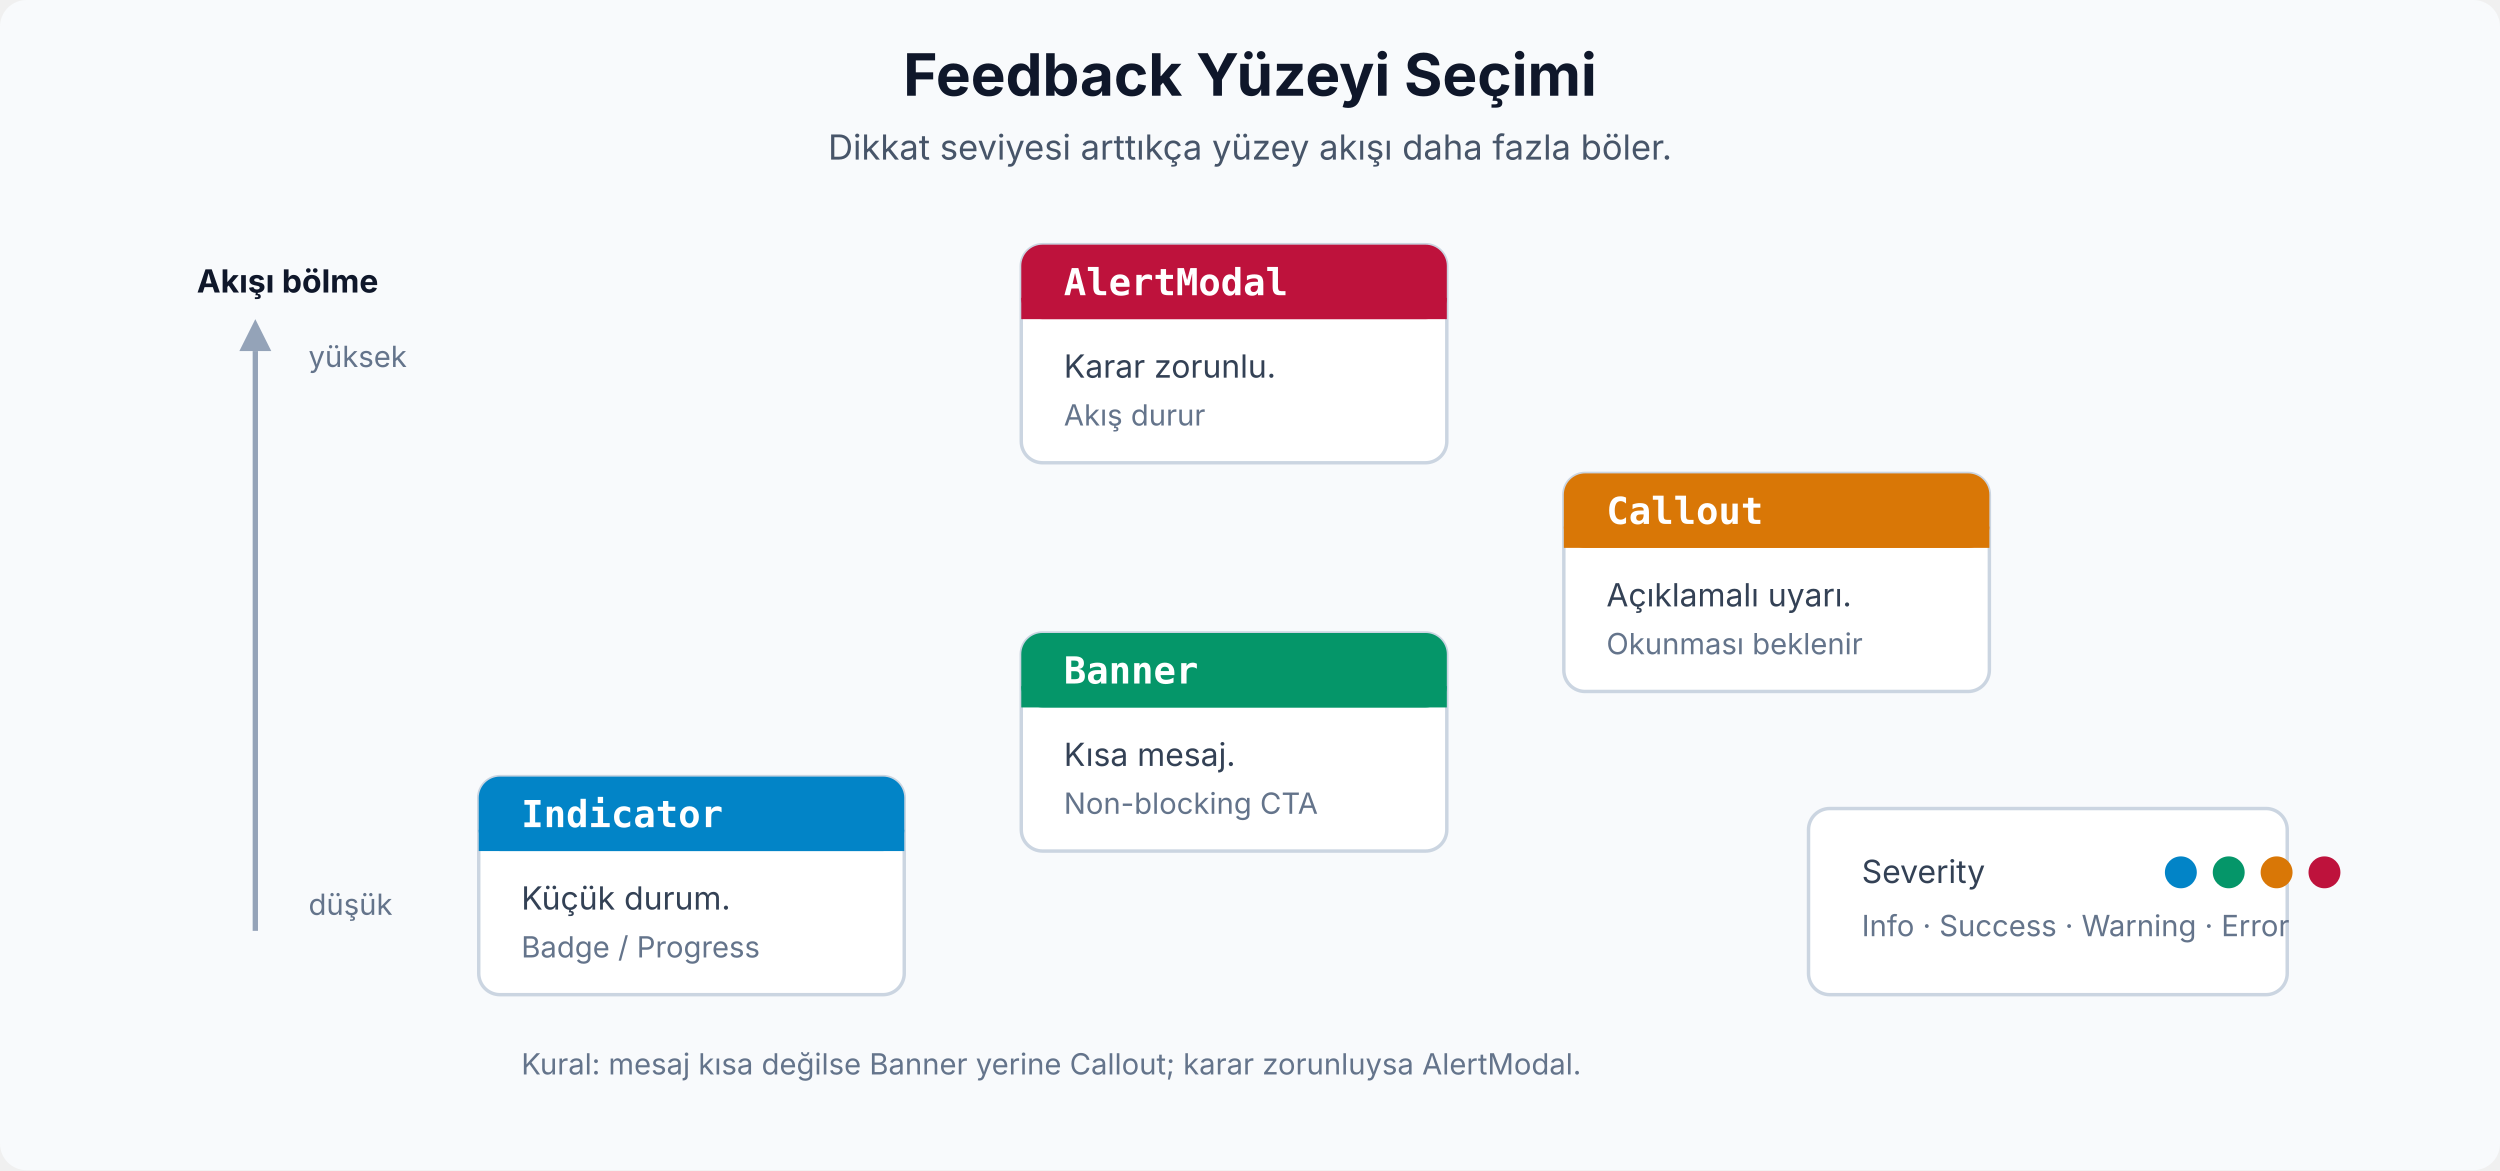
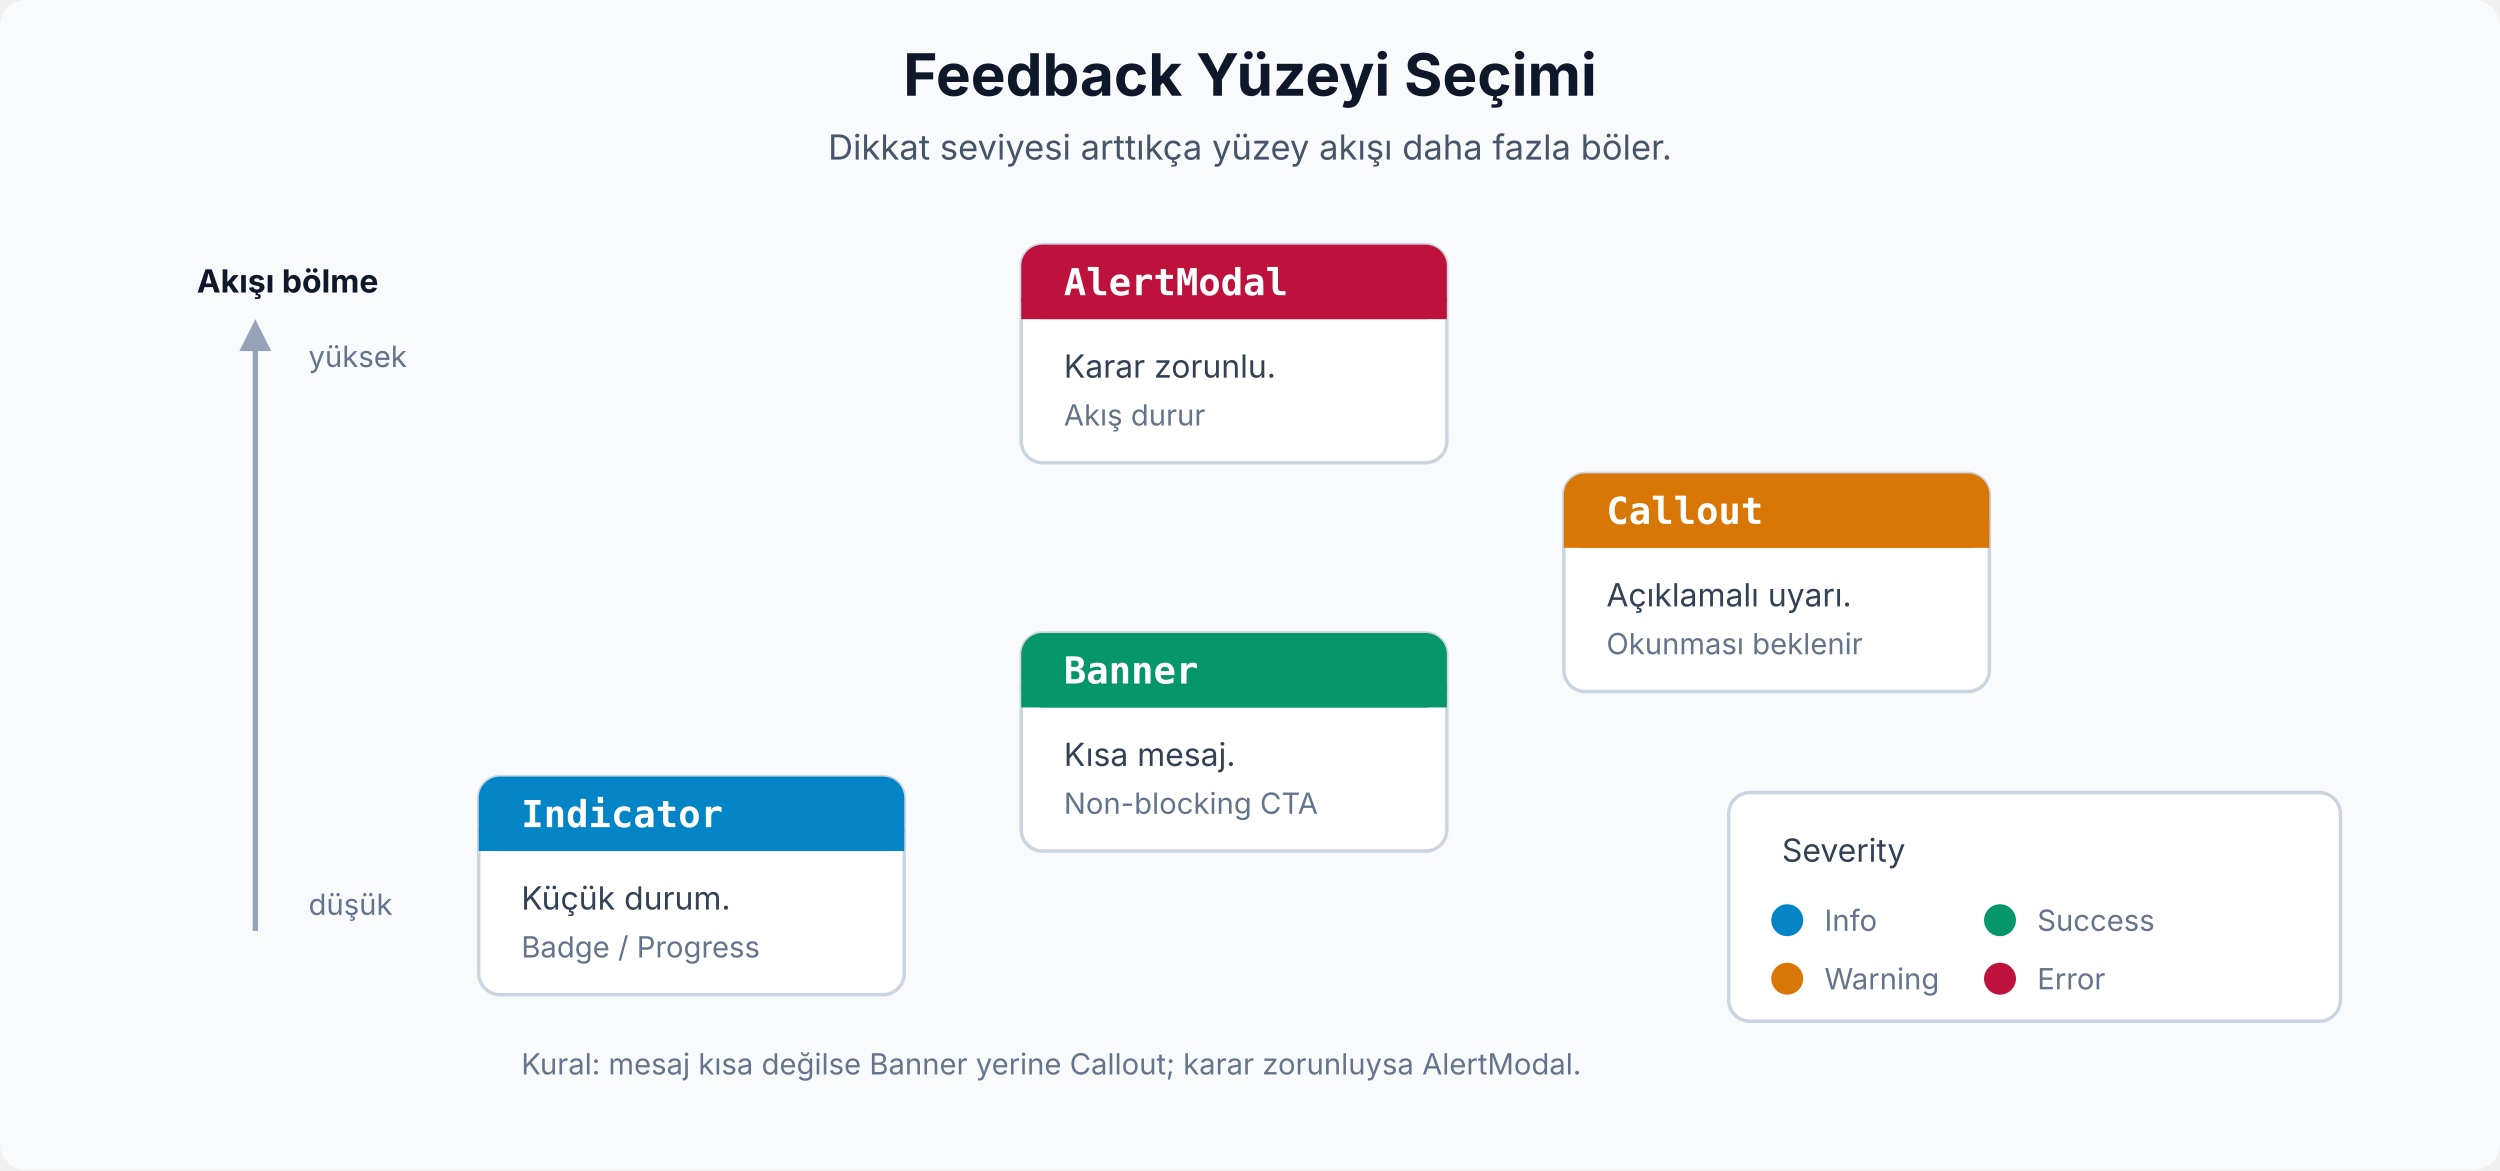
<svg xmlns="http://www.w3.org/2000/svg" viewBox="0 0 940 440">
  <defs>
    <style>
      .title{font:700 22px system-ui,-apple-system,"Segoe UI",sans-serif;fill:#0f172a}
      .sub{font:13px system-ui,-apple-system,"Segoe UI",sans-serif;fill:#475569}
      .axis{font:700 12px system-ui,-apple-system,"Segoe UI",sans-serif;fill:#0f172a}
      .name{font:700 14px ui-monospace,SFMono-Regular,Menlo,Consolas,monospace;fill:#fff}
      .body{font:12px system-ui,-apple-system,"Segoe UI",sans-serif;fill:#334155}
      .small{font:11px system-ui,-apple-system,"Segoe UI",sans-serif;fill:#64748b}
    </style>
  </defs>
  <rect width="940" height="440" rx="10" fill="#f8fafc" />
  <text x="470" y="36" text-anchor="middle" class="title">Feedback Yüzeyi Seçimi</text>
  <text x="470" y="60" text-anchor="middle" class="sub">Dikkat seviyesi arttıkça yüzey akışı daha fazla böler.</text>
  <text x="74" y="110" class="axis">Akışı bölme</text>
  <path d="M96 132 V350" stroke="#94a3b8" stroke-width="2" />
  <path d="M90 132 L96 120 L102 132" fill="#94a3b8" />
  <text x="116" y="344" class="small">düşük</text>
  <text x="116" y="138" class="small">yüksek</text>
  <rect x="180" y="292" width="160" height="82" rx="8" fill="#fff" stroke="#cbd5e1" stroke-width="1.3" />
  <rect x="180" y="292" width="160" height="28" rx="8" fill="#0284c7" />
  <path d="M180 312 H340 V320 H180 Z" fill="#0284c7" />
  <text x="196" y="311" class="name">Indicator</text>
  <text x="196" y="342" class="body">Küçük durum.</text>
  <text x="196" y="360" class="small">Badge / Progress</text>
  <rect x="384" y="238" width="160" height="82" rx="8" fill="#fff" stroke="#cbd5e1" stroke-width="1.3" />
  <rect x="384" y="238" width="160" height="28" rx="8" fill="#059669" />
  <path d="M384 258 H544 V266 H384 Z" fill="#059669" />
  <text x="400" y="257" class="name">Banner</text>
  <text x="400" y="288" class="body">Kısa mesaj.</text>
  <text x="400" y="306" class="small">Non-blocking CTA</text>
  <rect x="588" y="178" width="160" height="82" rx="8" fill="#fff" stroke="#cbd5e1" stroke-width="1.3" />
  <rect x="588" y="178" width="160" height="28" rx="8" fill="#d97706" />
  <path d="M588 198 H748 V206 H588 Z" fill="#d97706" />
  <text x="604" y="197" class="name">Callout</text>
  <text x="604" y="228" class="body">Açıklamalı uyarı.</text>
  <text x="604" y="246" class="small">Okunması beklenir</text>
  <rect x="384" y="92" width="160" height="82" rx="8" fill="#fff" stroke="#cbd5e1" stroke-width="1.3" />
  <rect x="384" y="92" width="160" height="28" rx="8" fill="#be123c" />
  <path d="M384 112 H544 V120 H384 Z" fill="#be123c" />
  <text x="400" y="111" class="name">AlertModal</text>
  <text x="400" y="142" class="body">Karar zorunlu.</text>
  <text x="400" y="160" class="small">Akış durur</text>
-   <rect x="680" y="304" width="180" height="70" rx="8" fill="#fff" stroke="#cbd5e1" stroke-width="1.3" />
-   <text x="700" y="332" class="body">Severity</text>
-   <text x="700" y="352" class="small">Info · Success · Warning · Error</text>
-   <circle cx="820" cy="328" r="6" fill="#0284c7" />
-   <circle cx="838" cy="328" r="6" fill="#059669" />
-   <circle cx="856" cy="328" r="6" fill="#d97706" />
-   <circle cx="874" cy="328" r="6" fill="#be123c" />
+   <rect x="650" y="298" width="230" height="86" rx="8" fill="#fff" stroke="#cbd5e1" stroke-width="1.3" />
+   <text x="670" y="324" class="body">Severity</text>
+   <circle cx="672" cy="346" r="6" fill="#0284c7" />
+   <text x="686" y="350" class="small">Info</text>
+   <circle cx="752" cy="346" r="6" fill="#059669" />
+   <text x="766" y="350" class="small">Success</text>
+   <circle cx="672" cy="368" r="6" fill="#d97706" />
+   <text x="686" y="372" class="small">Warning</text>
+   <circle cx="752" cy="368" r="6" fill="#be123c" />
+   <text x="766" y="372" class="small">Error</text>
  <text x="196" y="404" class="small">Kural: mesaj kısa değilse Banner yerine Callout; karar zorunluysa AlertModal.</text>
</svg>
